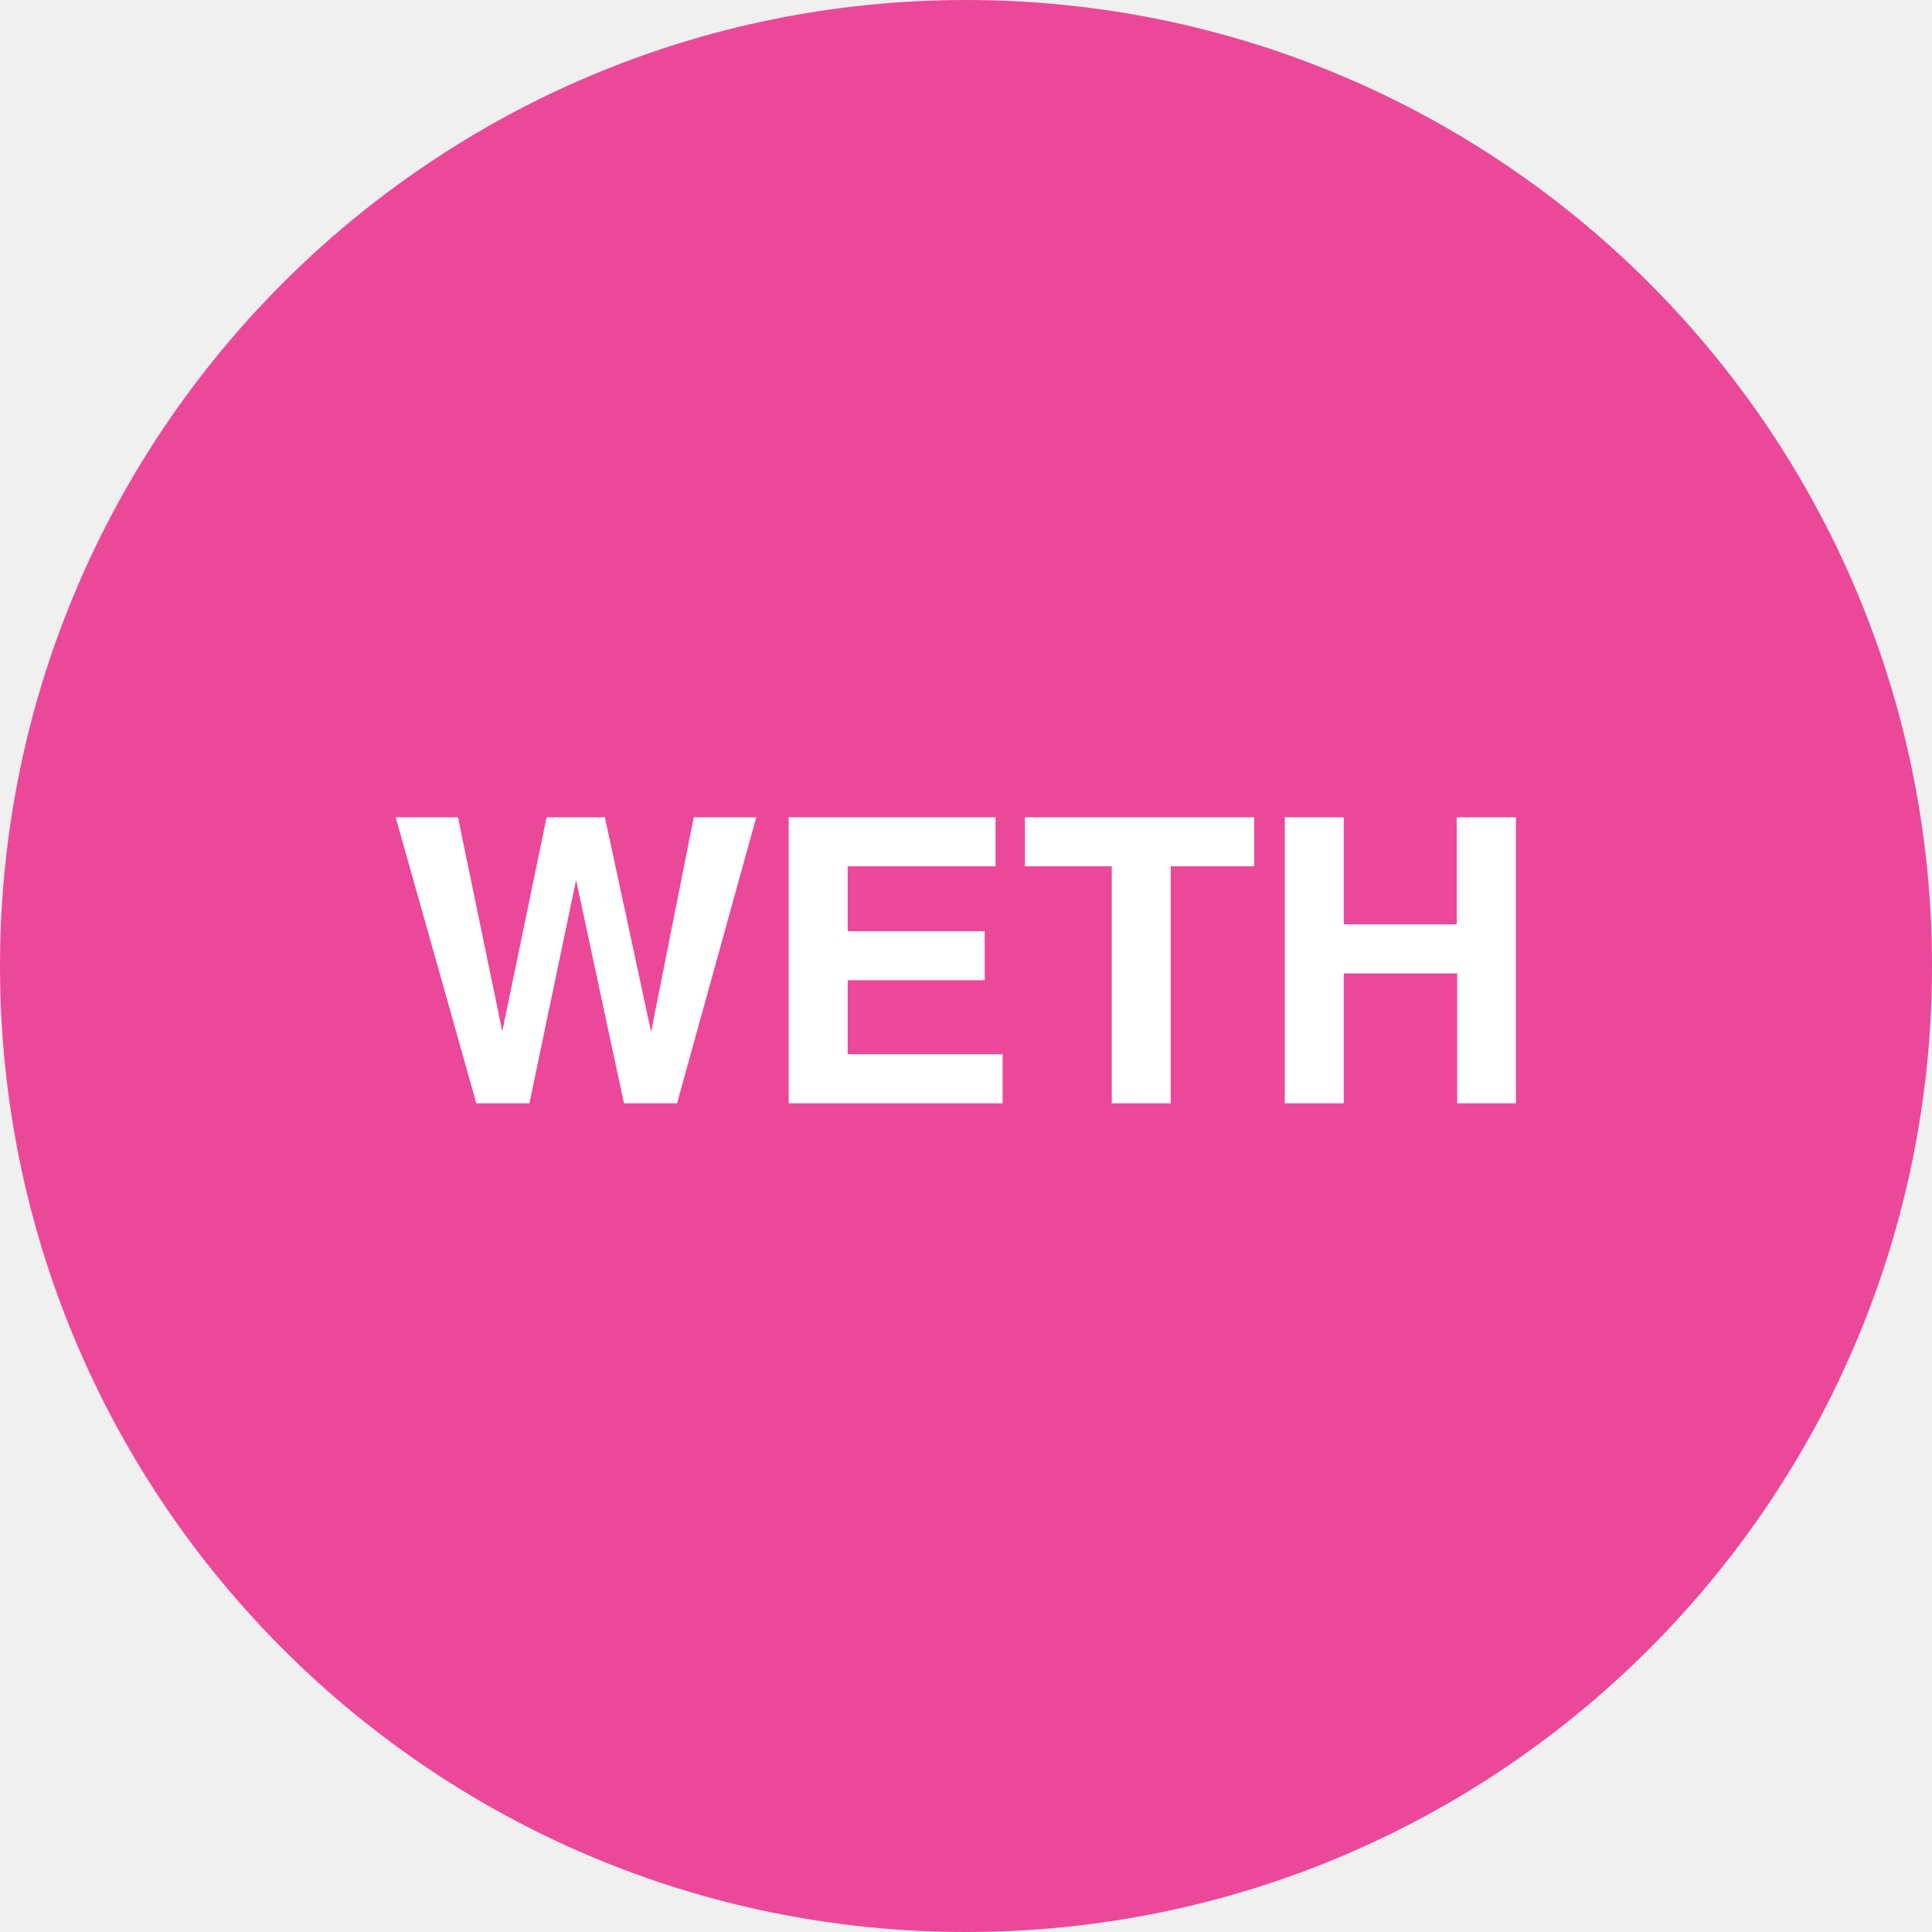
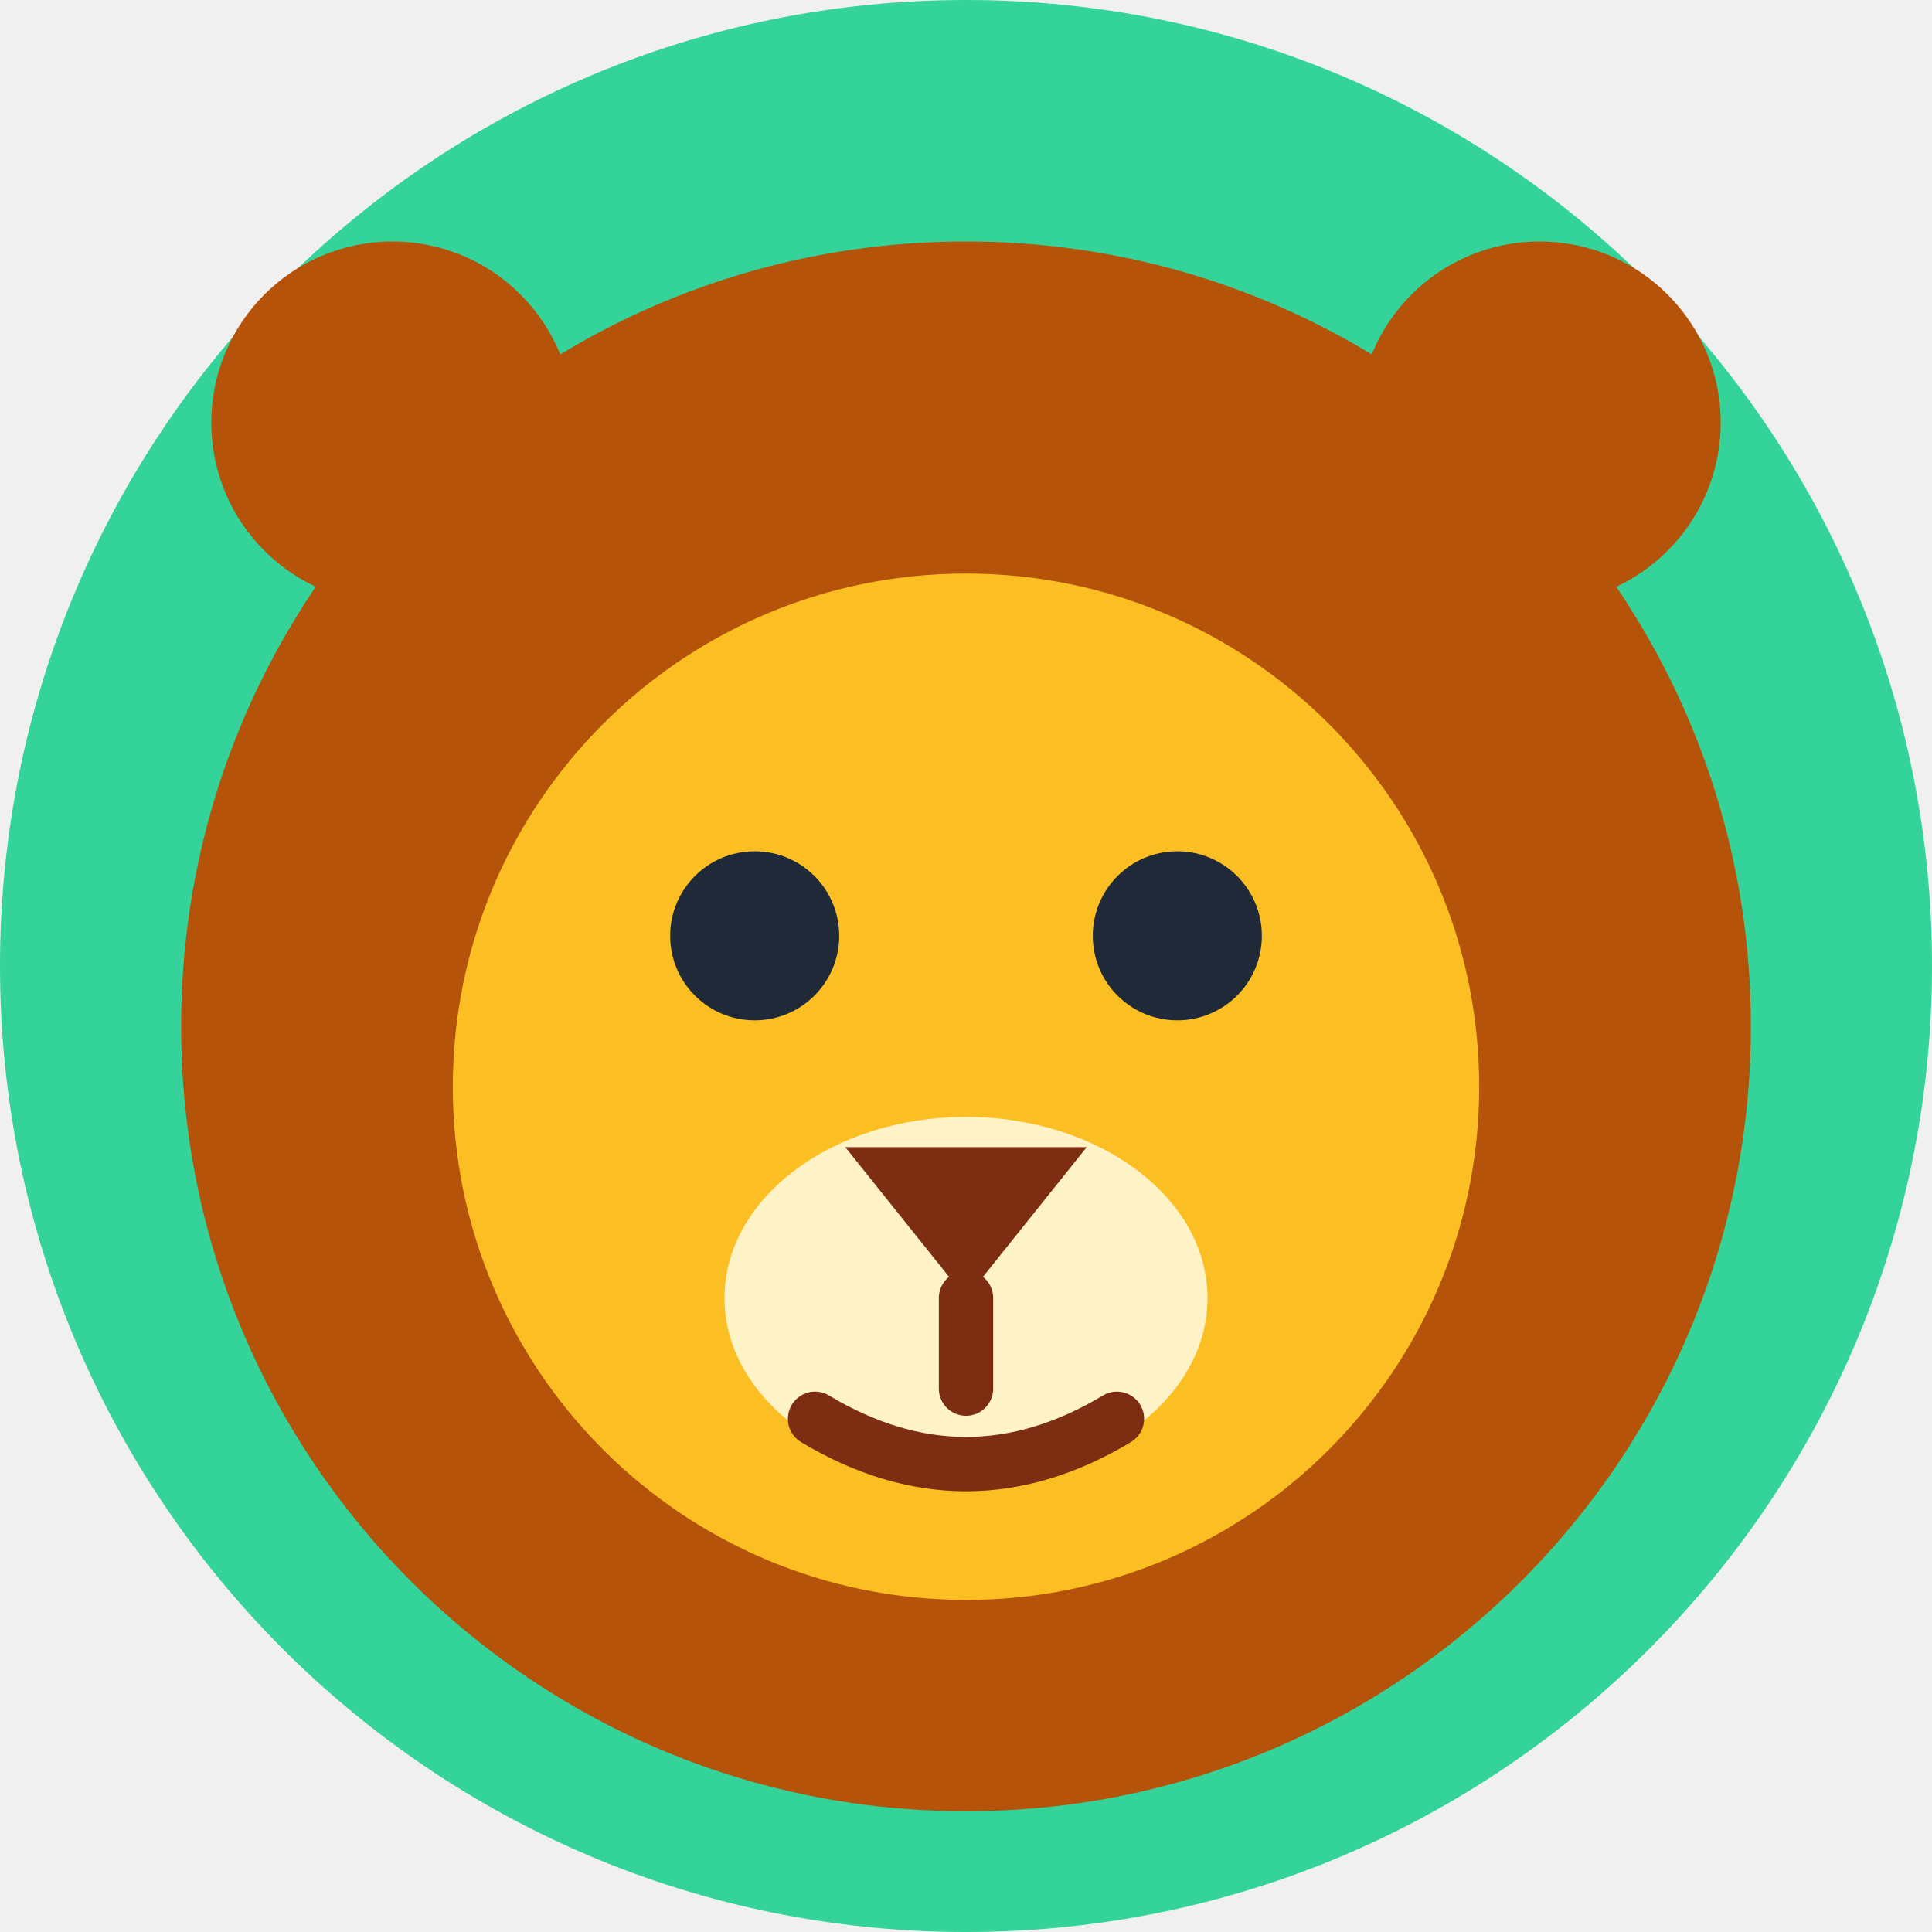
- <svg xmlns="http://www.w3.org/2000/svg" width="128" height="128" viewBox="0 0 128 128">
-   <circle cx="64" cy="64" r="64" fill="#EC4899" />
-   <text x="64" y="64" dy="0.35em" text-anchor="middle" font-family="Helvetica,Arial,sans-serif" font-weight="700" font-size="26" fill="#fff">WETH</text>
+ <svg xmlns="http://www.w3.org/2000/svg" width="128" height="128" viewBox="0 0 64 64">
+   <circle cx="32" cy="32" r="32" fill="#34D399" />
+   <circle cx="32" cy="34" r="26" fill="#B45309" />
+   <circle cx="13" cy="14" r="6" fill="#B45309" />
+   <circle cx="51" cy="14" r="6" fill="#B45309" />
+   <circle cx="32" cy="36" r="17" fill="#FBBF24" />
+   <circle cx="25" cy="31" r="2.8" fill="#1F2937" />
+   <circle cx="39" cy="31" r="2.8" fill="#1F2937" />
+   <ellipse cx="32" cy="43" rx="8" ry="6" fill="#FEF3C7" />
+   <polygon points="28,38 36,38 32,43" fill="#7C2D12" />
+   <path d="M32 43V46M27 47Q32 50 37 47" fill="none" stroke="#7C2D12" stroke-width="1.8" stroke-linecap="round" />
</svg>
